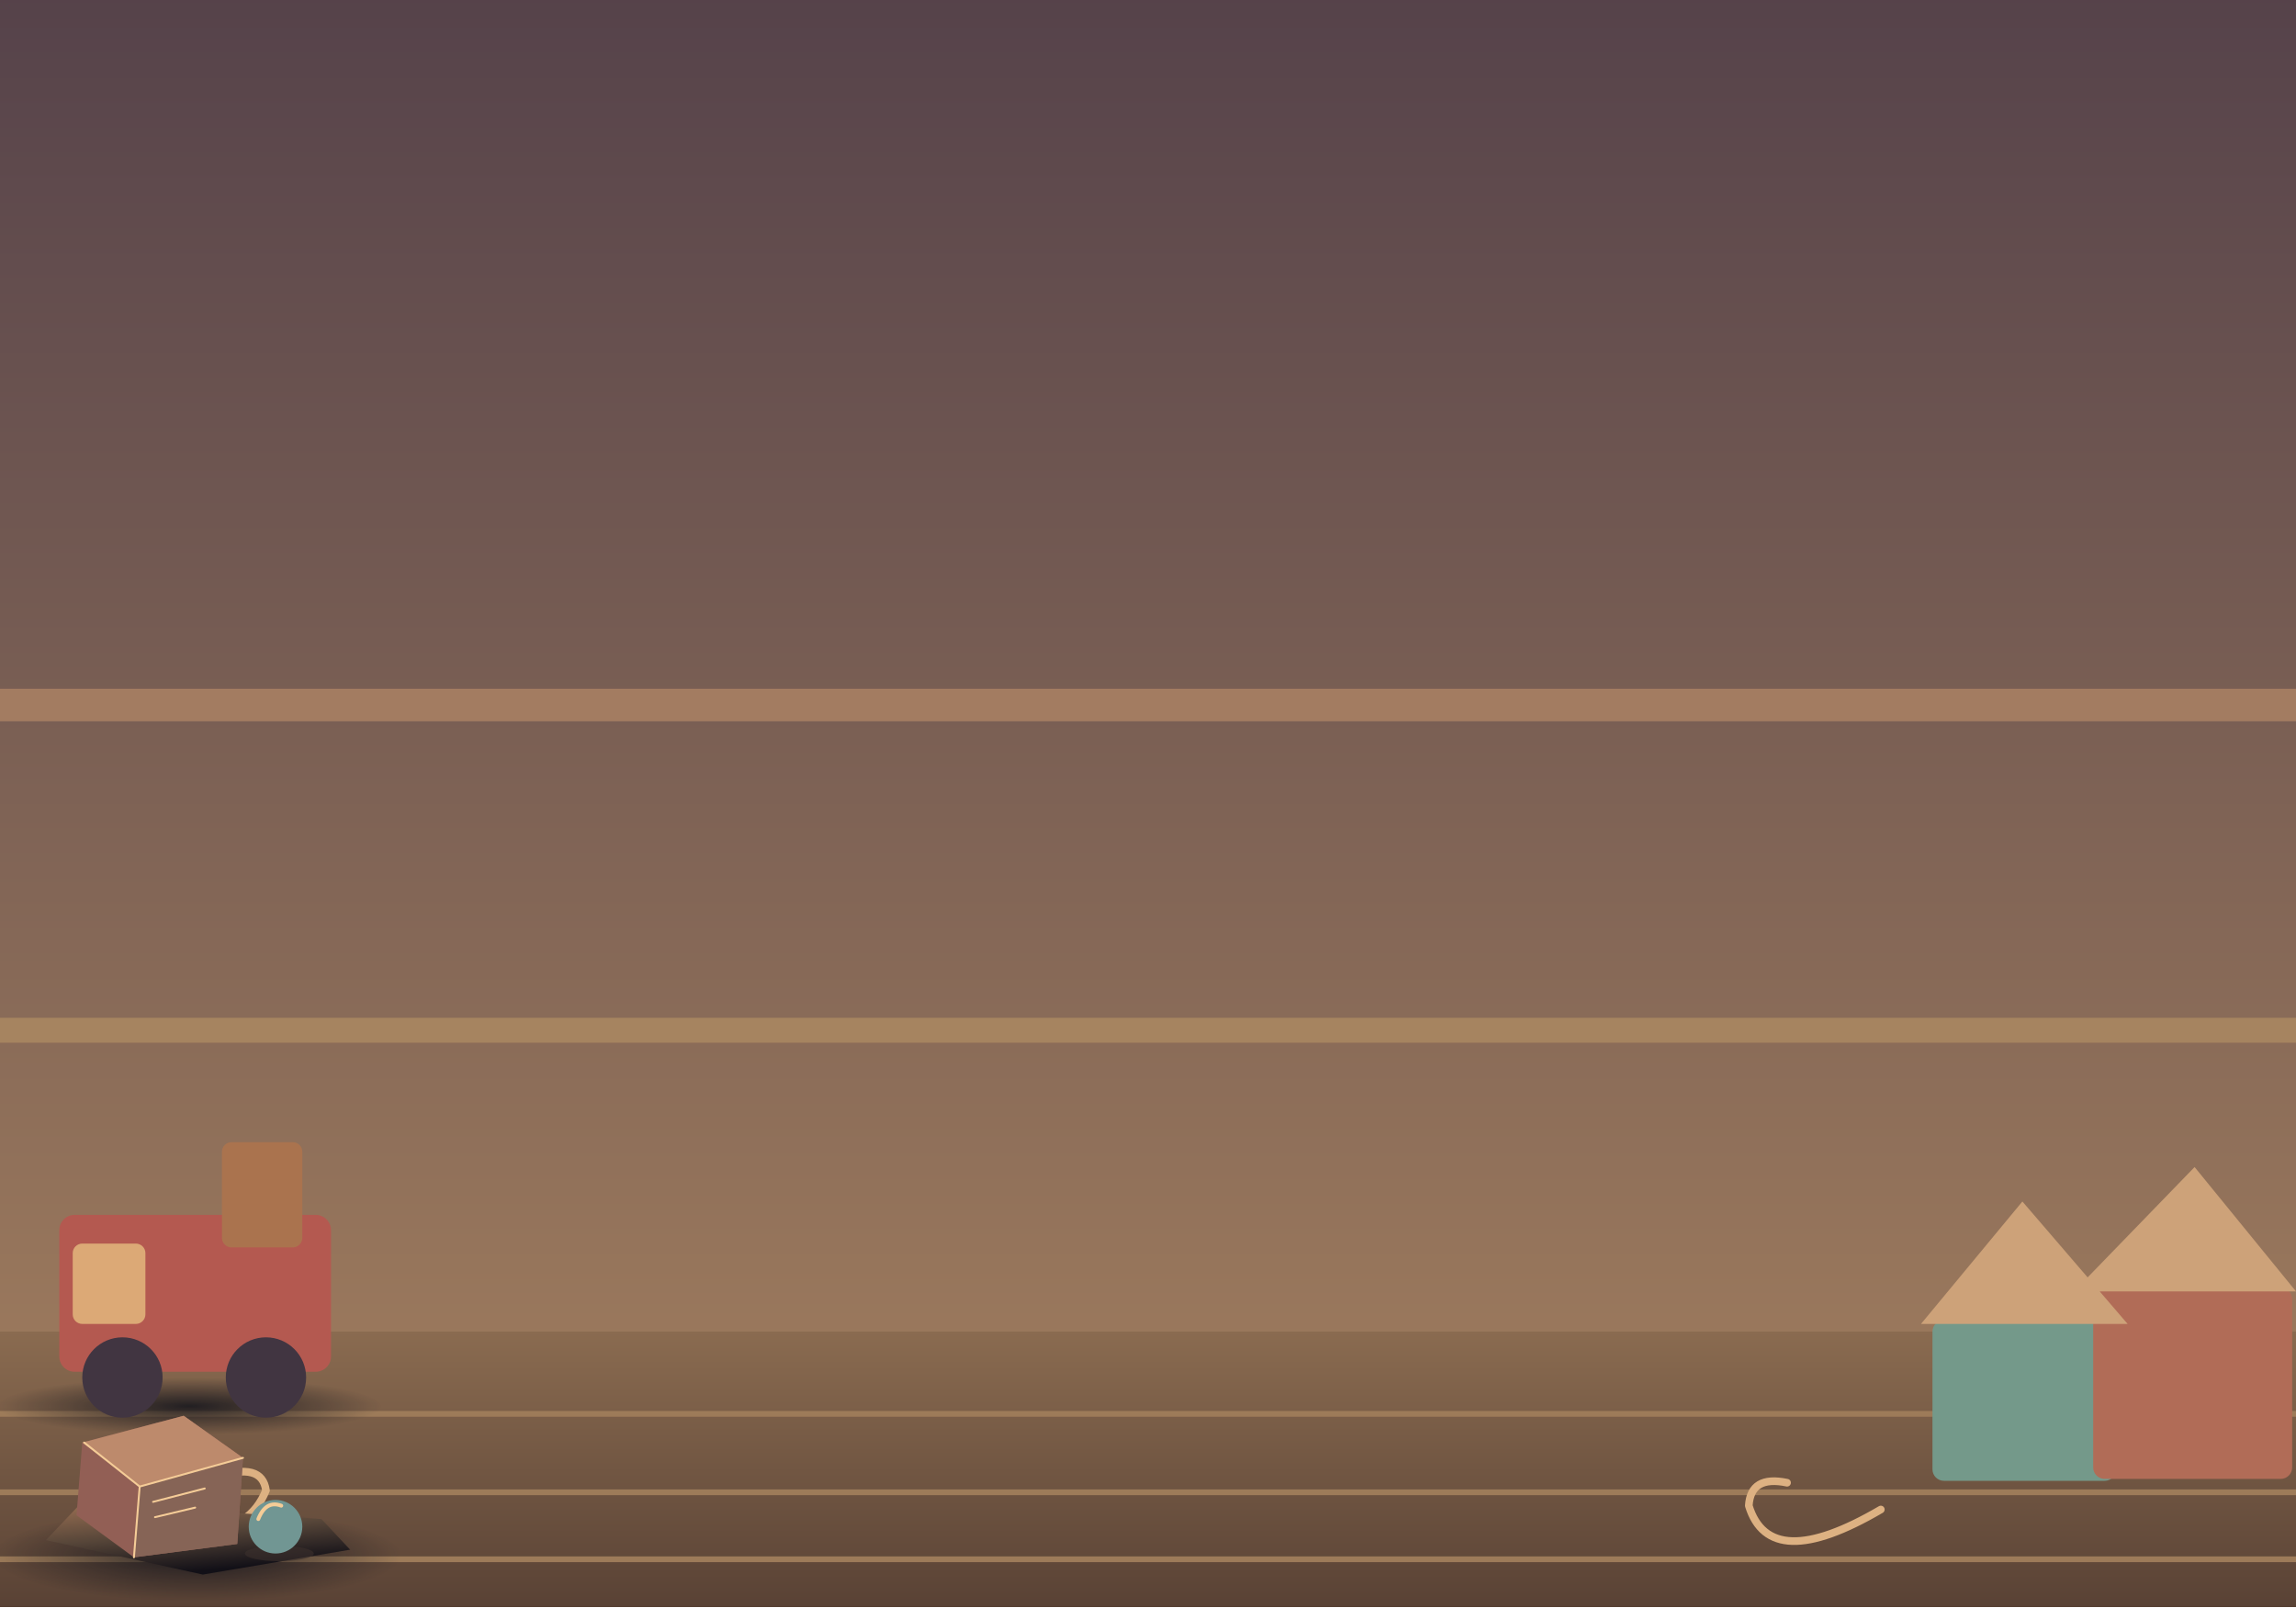
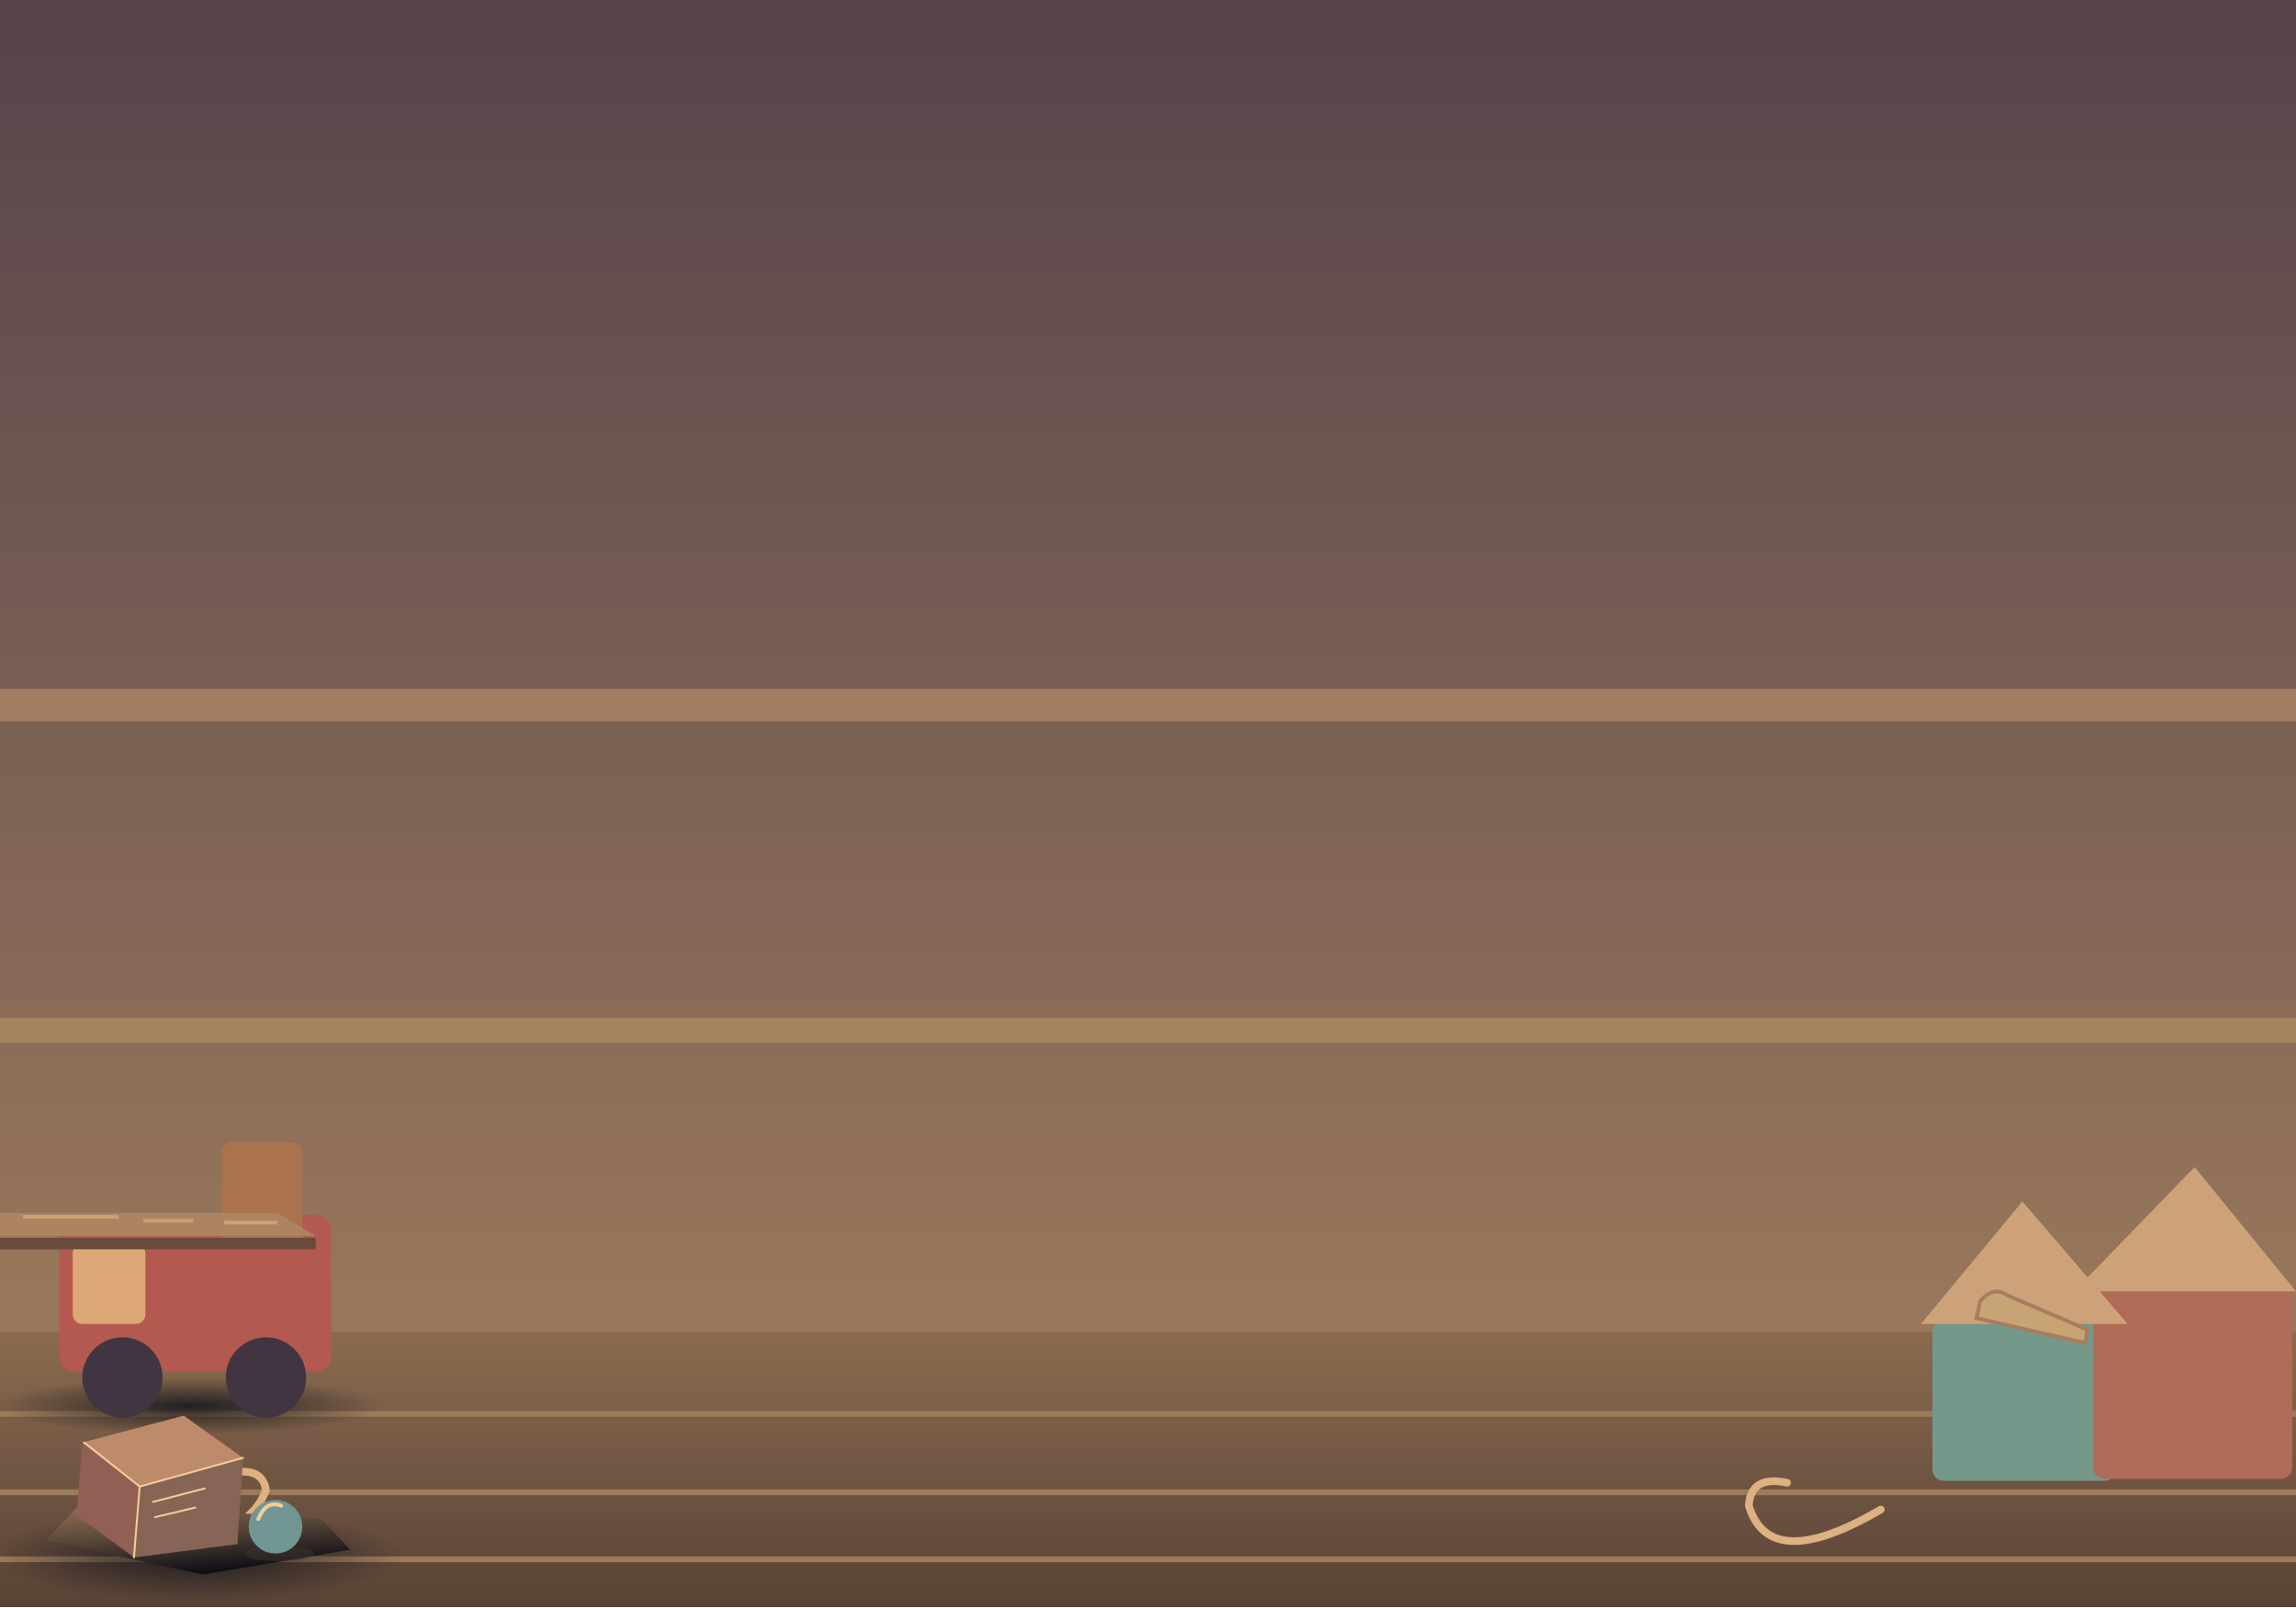
<svg xmlns="http://www.w3.org/2000/svg" viewBox="0 0 1200 840">
  <defs>
    <linearGradient id="sky" x2="0" y2="1">
      <stop stop-color="#55424a" />
      <stop offset="1" stop-color="#a88360" />
    </linearGradient>
    <radialGradient id="light">
      <stop stop-color="#ffd599" stop-opacity=".55" />
      <stop offset="1" stop-color="#ffd599" stop-opacity="0" />
    </radialGradient>
    <linearGradient id="prop" x2=".37" y2="1">
      <stop stop-color="#9e7254" />
      <stop offset=".52" stop-color="#574639" />
      <stop offset="1" stop-color="#121017" />
    </linearGradient>
    <radialGradient id="contact">
      <stop stop-color="#0d1019" stop-opacity=".81" />
      <stop offset="1" stop-color="#0d1019" stop-opacity="0" />
    </radialGradient>
    <style>.lit {fill:none;stroke:#f5cc97;stroke-linecap:round;stroke-linejoin:round}</style>
    <linearGradient id="bench" x2="0" y2="1">
      <stop stop-color="#8a6b50" />
      <stop offset="1" stop-color="#594235" />
    </linearGradient>
  </defs>
  <path fill="url(#sky)" d="M0 0h1200v840H0z" />
  <rect x="0" y="360" width="1200" height="17" rx="0" fill="#a37c61" />
  <rect x="0" y="532" width="1200" height="13" rx="0" fill="#a68460" />
  <rect x="0" y="696" width="1200" height="144" rx="0" fill="url(#bench)" />
  <path d="M0 739h1200m-1200 41h1200m-1200 35h1200" fill="#0000" stroke="#9d7b59" stroke-width="3" stroke-linecap="round" stroke-linejoin="round" />
  <ellipse cx="99" cy="735" rx="101" ry="15" fill="url(#contact)" />
  <rect x="31" y="635" width="142" height="82" rx="8" fill="#b45950" />
  <rect x="38" y="650" width="38" height="42" rx="5" fill="#dca976" />
  <rect x="116" y="597" width="42" height="55" rx="5" fill="#aa734e" />
  <ellipse cx="64" cy="720" rx="21" ry="21" fill="#413541" />
  <ellipse cx="139" cy="720" rx="21" ry="21" fill="#413541" />
  <rect x="1010" y="690" width="96" height="84" rx="6" fill="#74998a" />
  <rect x="1094" y="673" width="104" height="100" rx="6" fill="#b16c57" />
  <path d="M1004 692l53-64 55 64zm80-17 63-65 53 65z" fill="#cda279" />
  <path d="M46 781q77 38 93-2-2-15-26-7-14 9 5 14m865 3q-58 34-69-2 1-16 20-12" fill="#0000" stroke="#ddb182" stroke-width="4" stroke-linecap="round" stroke-linejoin="round" />
  <g transform="translate(20 711)">
    <ellipse cx="83" cy="102" rx="107" ry="24" fill="url(#contact)" />
    <path d="M4 94 23 74 148 83l15 16-77 13Z" fill="url(#prop)" />
    <path d="M20 81 23 43l53-14 31 22-3 45-54 7Z" fill="#925f55" />
    <path d="M23 43 76 29l31 22-54 15Z" fill="#bd8a6c" />
    <path d="m53 66 54-15-3 45-54 7Z" fill="#866456" />
    <path d="M24 43 53 66l54-15M53 66l-3 37m10-29 27-7m-26 15 21-5" class="lit" />
    <ellipse cx="126" cy="101" rx="18" ry="4" fill="#3d312c" opacity=".58" />
    <circle cx="124" cy="87" r="14" fill="#719693" />
    <path d="M115 83q4-10 12-7" class="lit" stroke-width="2" />
  </g>
+   <g>
+     <path d="M0 634h145l20 12H0Z" fill="#ac8462" />
+     <path d="M0 647h165v6H0Z" fill="#694b3d" />
+     <path d="M12 636h50m13 2h26m16 1h28" stroke="#e5b786" stroke-opacity=".54" stroke-width="2" />
+     <path d="M1035 680q7-8 14-3l42 18-1 7-57-13Z" fill="#c8a475" stroke="#a67d5f" stroke-width="2" />
+   </g>
</svg>
